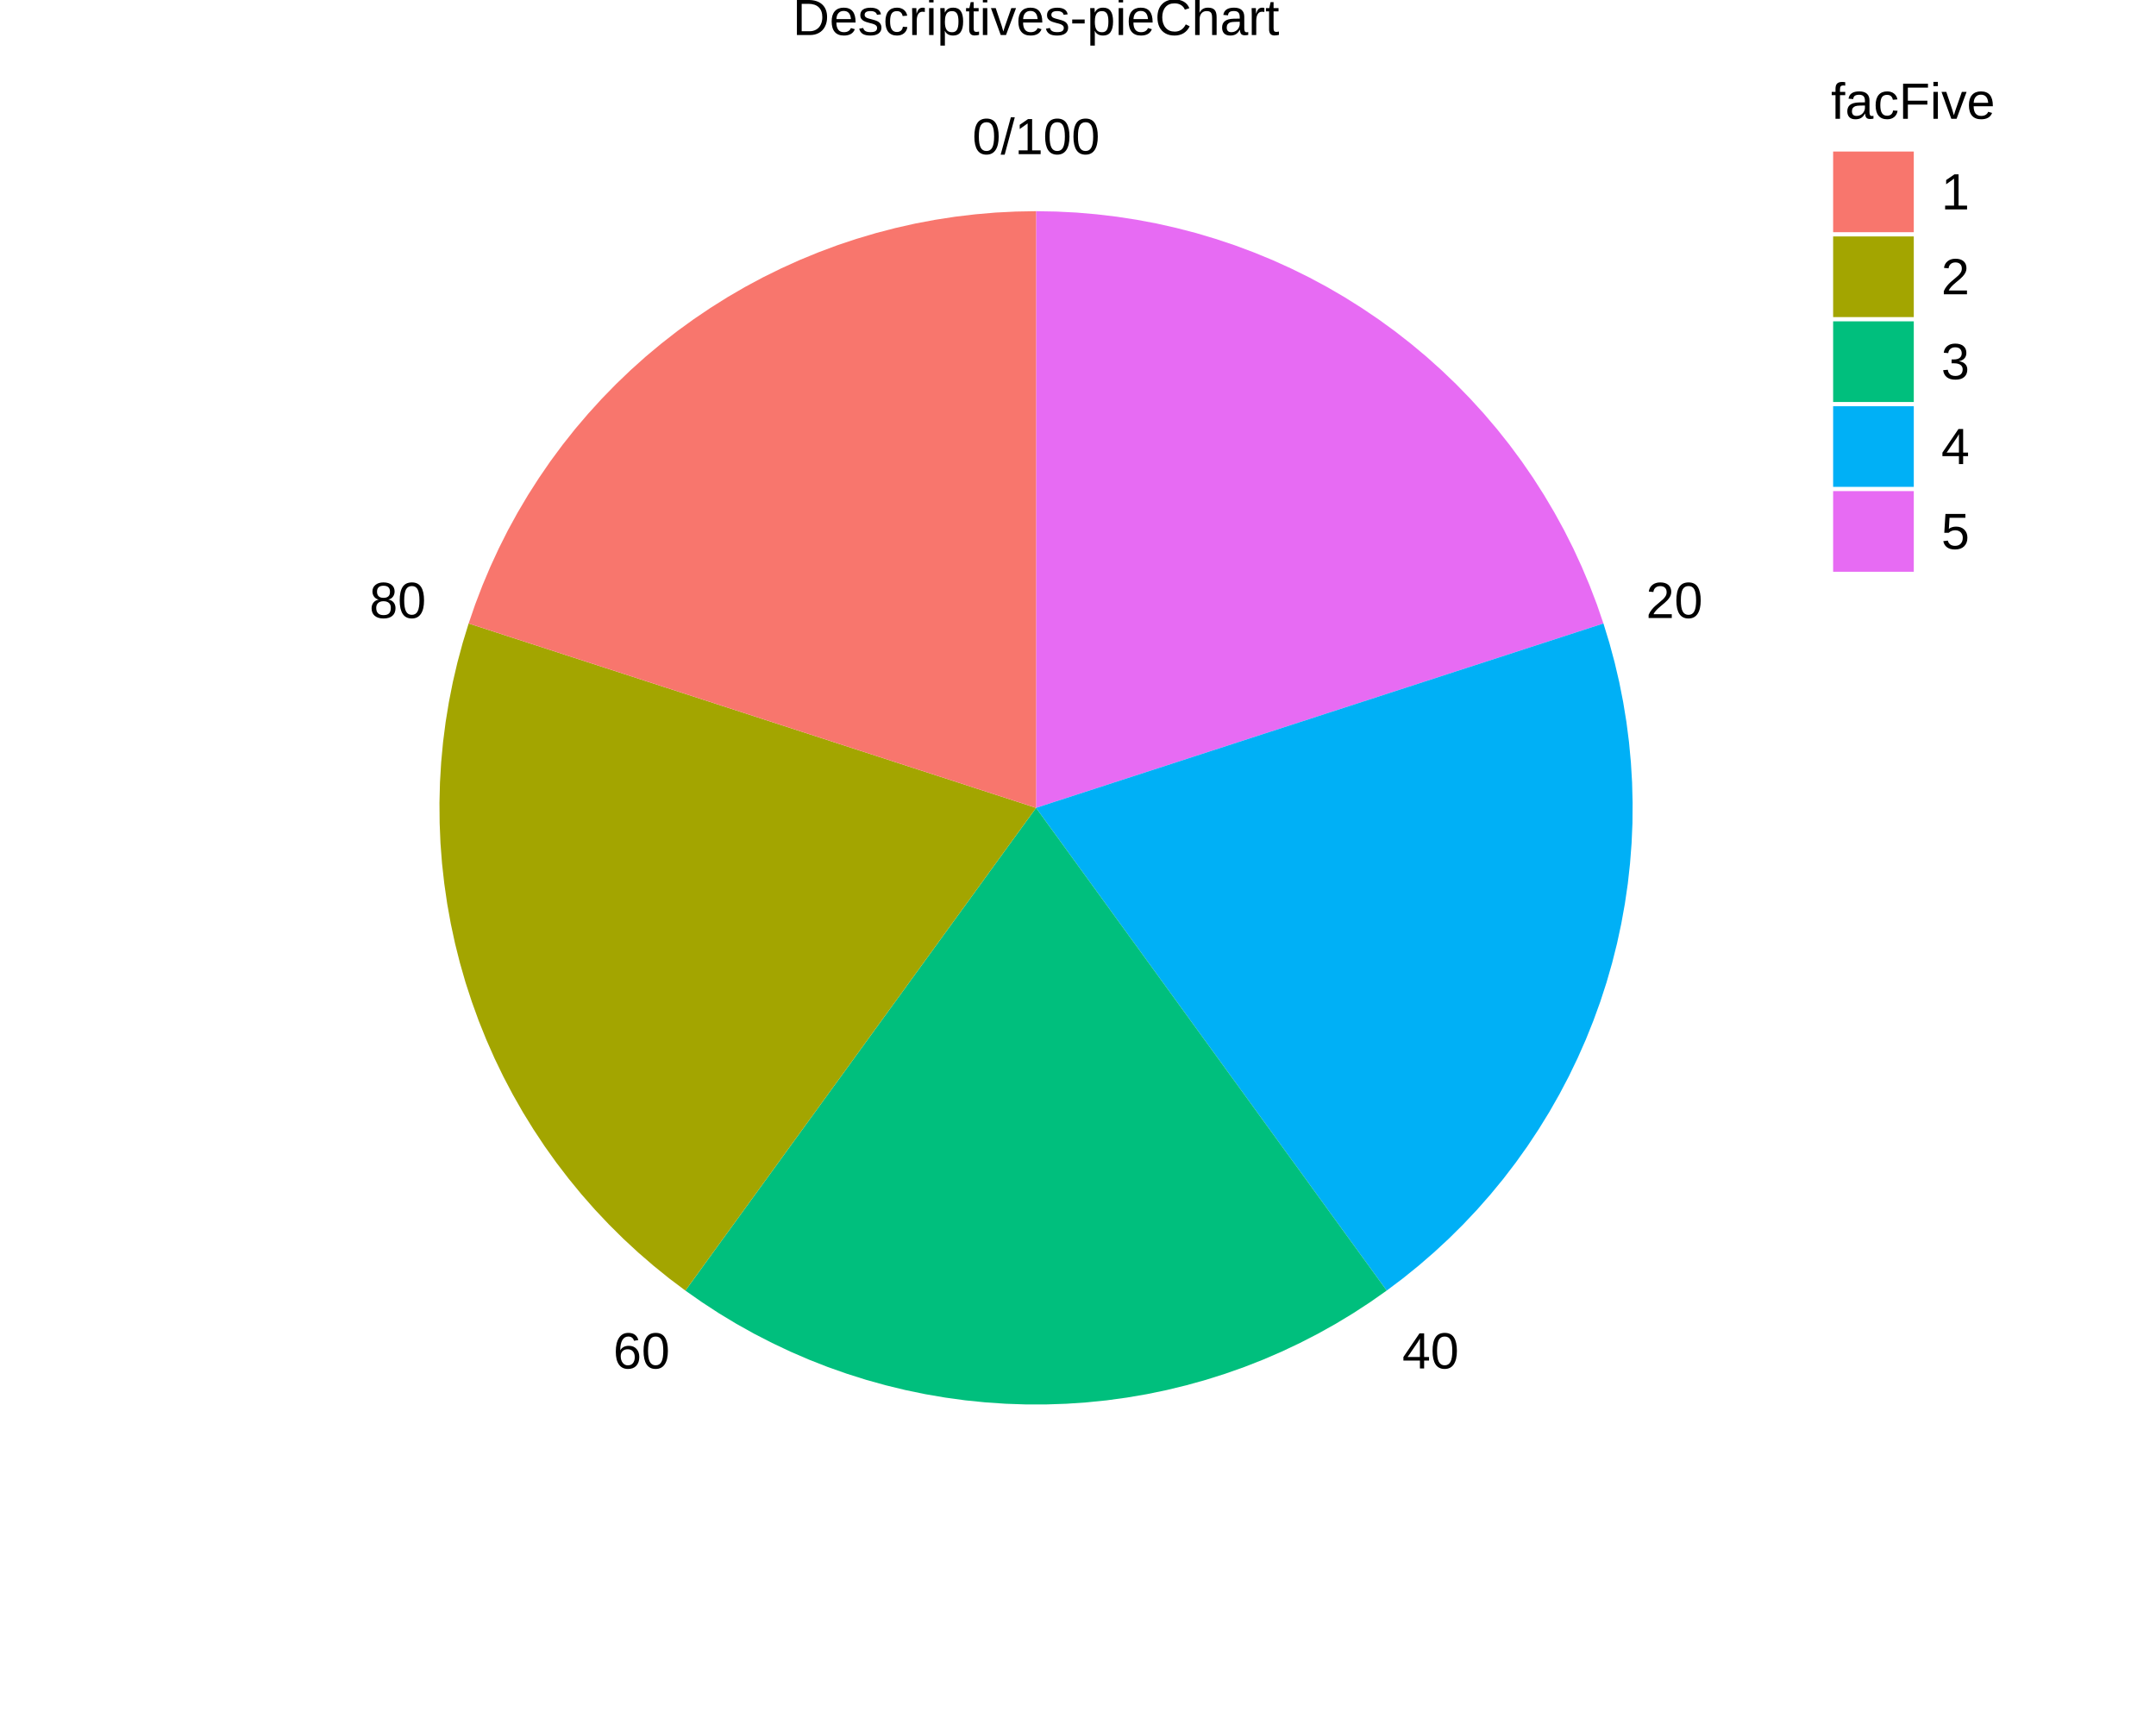
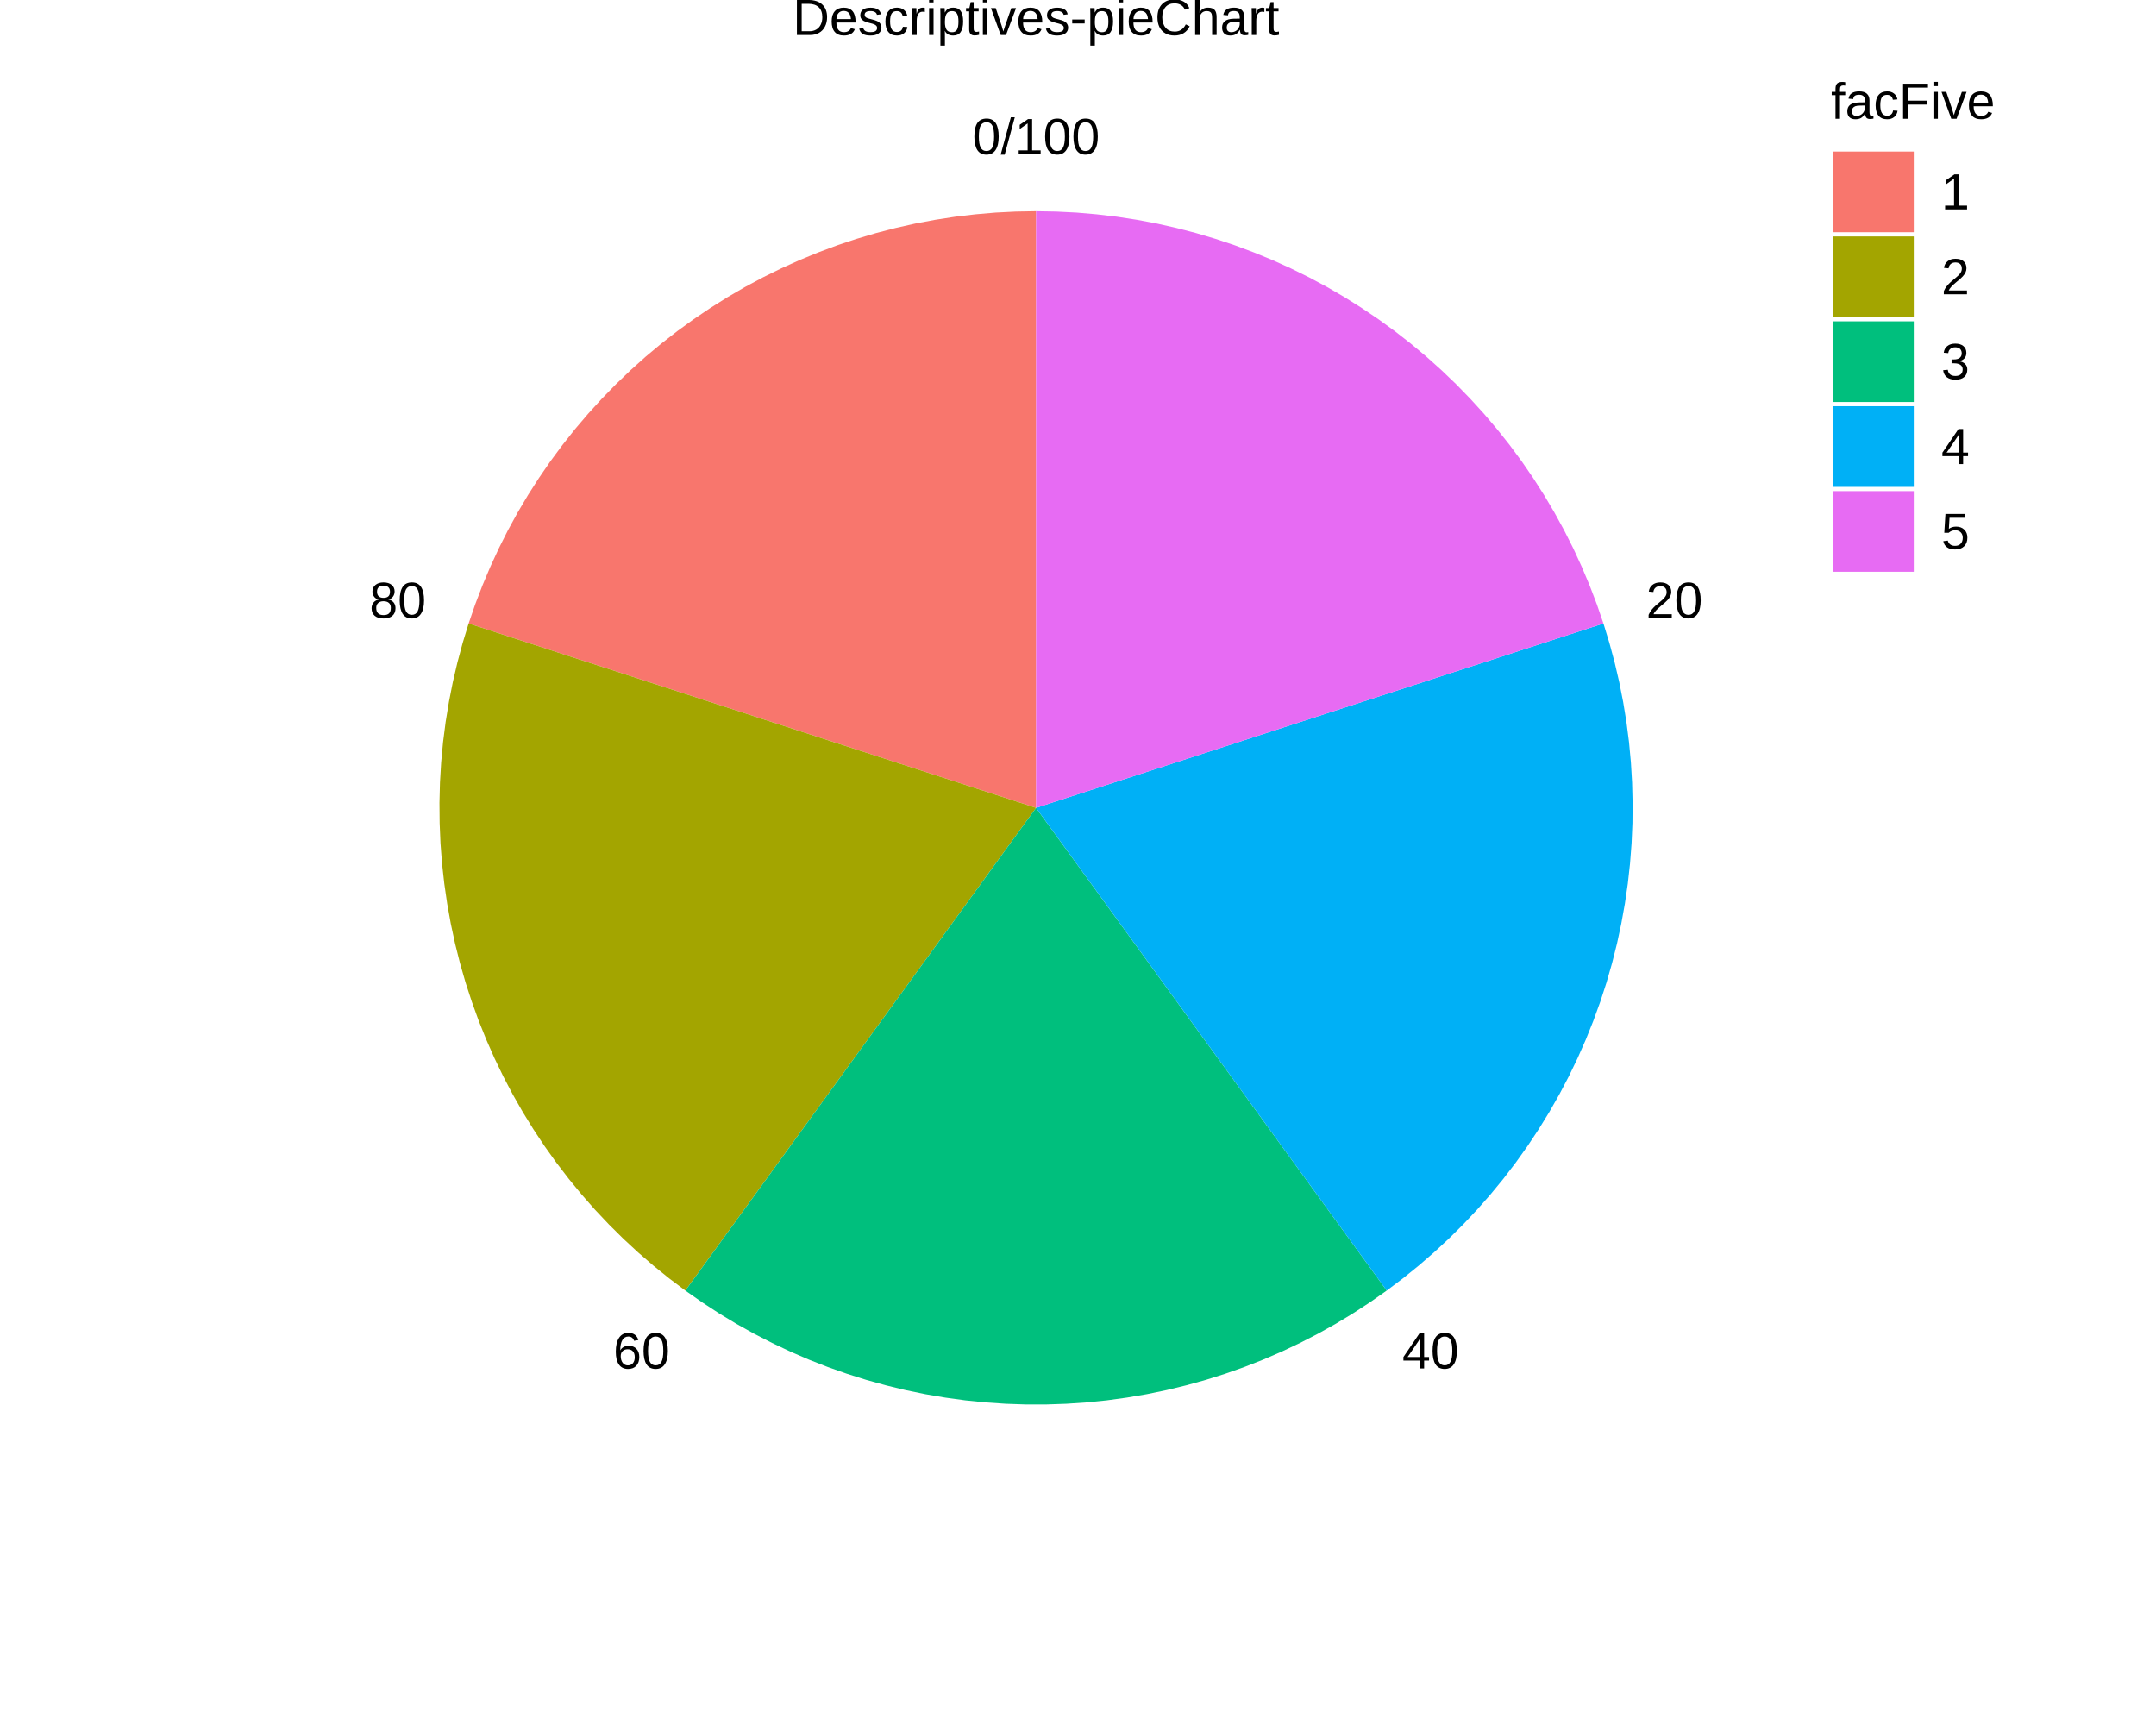
<svg xmlns="http://www.w3.org/2000/svg" viewBox="0 0 720.00 576.00">
  <defs>
    <style type="text/css">
    line, polyline, polygon, path, rect, circle {
      fill: none;
      stroke: #000000;
      stroke-linecap: round;
      stroke-linejoin: round;
      stroke-miterlimit: 10.00;
    }
  </style>
  </defs>
  <rect width="100%" height="100%" style="stroke: none; fill: #FFFFFF;" />
  <defs>
    <clipPath id="cpNDguMjZ8NjcxLjc0fDU3Ni4wMHwwLjAw">
      <rect x="48.26" y="0.00" width="623.49" height="576.00" />
    </clipPath>
  </defs>
  <rect x="48.26" y="0.00" width="623.49" height="576.00" style="stroke-width: 10.67; stroke: none;" clip-path="url(#cpNDguMjZ8NjcxLjc0fDU3Ni4wMHwwLjAw)" />
  <defs>
    <clipPath id="cpMC4wMHw3MjAuMDB8NTc2LjAwfDAuMDA=">
      <rect x="0.00" y="0.00" width="720.00" height="576.00" />
    </clipPath>
  </defs>
  <defs>
    <clipPath id="cpOTYuOTR8NTk1LjAzfDUxOC44MHwyMC43MQ==">
      <rect x="96.94" y="20.71" width="498.09" height="498.09" />
    </clipPath>
  </defs>
  <rect x="96.94" y="20.71" width="498.09" height="498.09" style="stroke-width: 10.67; stroke: none;" clip-path="url(#cpOTYuOTR8NTk1LjAzfDUxOC44MHwyMC43MQ==)" />
+   <polygon points="345.99,269.76 345.99,262.89 345.99,256.02 345.99,249.15 345.99,242.28 345.99,235.41 345.99,228.54 345.99,221.67 345.99,214.80 345.99,207.93 345.99,201.06 345.99,194.19 345.99,187.32 345.99,180.44 345.99,173.57 345.99,166.70 345.99,159.83 345.99,152.96 345.99,146.09 345.99,139.22 345.99,132.35 345.99,125.48 345.99,118.61 345.99,111.74 345.99,104.87 345.99,98.00 345.99,91.13 345.99,84.26 345.99,77.39 345.99,70.52 339.22,70.64 332.46,70.98 325.72,71.56 319.00,72.36 312.32,73.39 305.67,74.64 299.06,76.13 292.52,77.83 286.03,79.76 279.61,81.90 273.27,84.27 267.02,86.84 260.85,89.63 254.78,92.62 248.82,95.82 242.97,99.22 237.24,102.82 231.63,106.61 226.16,110.58 220.82,114.75 215.63,119.08 210.59,123.60 205.71,128.28 200.98,133.13 196.43,138.13 192.04,143.28 187.84,148.58 183.81,154.02 179.98,159.60 176.33,165.30 172.88,171.12 169.63,177.05 166.59,183.09 163.75,189.24 161.12,195.47 158.70,201.79 156.50,208.19 163.04,210.31 169.57,212.44 176.10,214.56 182.64,216.68 189.17,218.81 195.71,220.93 202.24,223.05 208.77,225.17 215.31,227.30 221.84,229.42 228.38,231.54 234.91,233.67 241.44,235.79 247.98,237.91 254.51,240.04 261.05,242.16 267.58,244.28 274.11,246.40 280.65,248.53 287.18,250.65 293.72,252.77 300.25,254.90 306.78,257.02 313.32,259.14 319.85,261.26 326.38,263.39 332.92,265.51 339.45,267.63 345.99,269.76 345.99,269.76 " style="stroke-width: 1.07; stroke: none; fill: #F8766D;" clip-path="url(#cpOTYuOTR8NTk1LjAzfDUxOC44MHwyMC43MQ==)" />
+   <polygon points="345.99,269.76 339.45,267.63 332.92,265.51 326.38,263.39 319.85,261.26 313.32,259.14 306.78,257.02 300.25,254.90 293.72,252.77 287.18,250.65 280.65,248.53 274.11,246.40 267.58,244.28 261.05,242.16 254.51,240.04 247.98,237.91 241.44,235.79 234.91,233.67 228.38,231.54 221.84,229.42 215.31,227.30 208.77,225.17 202.24,223.05 195.71,220.93 189.17,218.81 182.64,216.68 176.10,214.56 169.57,212.44 163.04,210.31 156.50,208.19 154.52,214.66 152.76,221.19 151.22,227.78 149.91,234.42 148.82,241.10 147.96,247.81 147.33,254.55 146.93,261.30 146.76,268.07 146.82,274.83 147.10,281.59 147.62,288.34 148.37,295.06 149.34,301.76 150.54,308.42 151.96,315.03 153.61,321.59 155.48,328.10 157.58,334.53 159.88,340.89 162.41,347.17 165.14,353.36 168.08,359.45 171.23,365.44 174.58,371.32 178.13,377.08 181.87,382.72 185.80,388.23 189.92,393.60 194.21,398.83 198.68,403.91 203.32,408.83 208.13,413.60 213.09,418.19 218.21,422.62 223.47,426.87 228.88,430.94 232.92,425.38 236.96,419.82 240.99,414.27 245.03,408.71 249.07,403.15 253.11,397.59 257.15,392.03 261.18,386.48 265.22,380.92 269.26,375.36 273.30,369.80 277.34,364.24 281.38,358.69 285.41,353.13 289.45,347.57 293.49,342.01 297.53,336.45 301.57,330.90 305.60,325.34 309.64,319.78 313.68,314.22 317.72,308.66 321.76,303.11 325.80,297.55 329.83,291.99 333.87,286.43 337.91,280.87 341.95,275.32 345.99,269.76 345.99,269.76 " style="stroke-width: 1.07; stroke: none; fill: #A3A500;" clip-path="url(#cpOTYuOTR8NTk1LjAzfDUxOC44MHwyMC43MQ==)" />
+   <polygon points="345.99,269.76 341.95,275.32 337.91,280.87 333.87,286.43 329.83,291.99 325.80,297.55 321.76,303.11 317.72,308.66 313.68,314.22 309.64,319.78 305.60,325.34 301.57,330.90 297.53,336.45 293.49,342.01 289.45,347.57 285.41,353.13 281.38,358.69 277.34,364.24 273.30,369.80 269.26,375.36 265.22,380.92 261.18,386.48 257.15,392.03 253.11,397.59 249.07,403.15 245.03,408.71 240.99,414.27 236.96,419.82 232.92,425.38 228.88,430.94 234.42,434.82 240.09,438.52 245.88,442.02 251.79,445.32 257.80,448.41 263.92,451.31 270.13,453.99 276.43,456.46 282.81,458.71 289.27,460.75 295.78,462.56 302.36,464.16 308.99,465.53 315.65,466.67 322.36,467.59 329.09,468.27 335.84,468.73 342.60,468.96 349.37,468.96 356.13,468.73 362.88,468.27 369.61,467.59 376.32,466.67 382.99,465.53 389.61,464.16 396.19,462.56 402.71,460.75 409.16,458.71 415.54,456.46 421.84,453.99 428.05,451.31 434.17,448.41 440.18,445.32 446.09,442.02 451.88,438.52 457.55,434.82 463.09,430.94 459.06,425.38 455.02,419.82 450.98,414.27 446.94,408.71 442.90,403.15 438.86,397.59 434.83,392.03 430.79,386.48 426.75,380.92 422.71,375.36 418.67,369.80 414.64,364.24 410.60,358.69 406.56,353.13 402.52,347.57 398.48,342.01 394.44,336.45 390.41,330.90 386.37,325.34 382.33,319.78 378.29,314.22 374.25,308.66 370.22,303.11 366.18,297.55 362.14,291.99 358.10,286.43 354.06,280.87 350.02,275.32 345.99,269.76 345.99,269.76 " style="stroke-width: 1.07; stroke: none; fill: #00BF7D;" clip-path="url(#cpOTYuOTR8NTk1LjAzfDUxOC44MHwyMC43MQ==)" />
+   <polygon points="345.99,269.76 350.02,275.32 354.06,280.87 358.10,286.43 362.14,291.99 366.18,297.55 370.22,303.11 374.25,308.66 378.29,314.22 382.33,319.78 386.37,325.34 390.41,330.90 394.44,336.45 398.48,342.01 402.52,347.57 406.56,353.13 410.60,358.69 414.64,364.24 418.67,369.80 422.71,375.36 426.75,380.92 430.79,386.48 434.83,392.03 438.86,397.59 442.90,403.15 446.94,408.71 450.98,414.27 455.02,419.82 459.06,425.38 463.09,430.94 468.50,426.87 473.76,422.62 478.88,418.19 483.84,413.60 488.65,408.83 493.29,403.91 497.76,398.83 502.06,393.60 506.17,388.23 510.10,382.72 513.84,377.08 517.39,371.32 520.74,365.44 523.89,359.45 526.83,353.36 529.57,347.17 532.09,340.89 534.40,334.53 536.49,328.10 538.36,321.59 540.01,315.03 541.43,308.42 542.63,301.76 543.61,295.06 544.35,288.34 544.87,281.59 545.16,274.83 545.21,268.07 545.04,261.30 544.64,254.55 544.01,247.81 543.15,241.10 542.06,234.42 540.75,227.78 539.21,221.19 537.45,214.66 535.47,208.19 528.94,210.31 522.40,212.44 515.87,214.56 509.33,216.68 502.80,218.81 496.27,220.93 489.73,223.05 483.20,225.17 476.66,227.30 470.13,229.42 463.60,231.54 457.06,233.67 450.53,235.79 443.99,237.91 437.46,240.04 430.93,242.16 424.39,244.28 417.86,246.40 411.33,248.53 404.79,250.65 398.26,252.77 391.72,254.90 385.19,257.02 378.66,259.14 372.12,261.26 365.59,263.39 359.05,265.51 352.52,267.63 345.99,269.76 345.99,269.76 " style="stroke-width: 1.07; stroke: none; fill: #00B0F6;" clip-path="url(#cpOTYuOTR8NTk1LjAzfDUxOC44MHwyMC43MQ==)" />
  <polygon points="345.99,269.76 352.52,267.63 359.05,265.51 365.59,263.39 372.12,261.26 378.66,259.14 385.19,257.02 391.72,254.90 398.26,252.77 404.79,250.65 411.33,248.53 417.86,246.40 424.39,244.28 430.93,242.16 437.46,240.04 443.99,237.91 450.53,235.79 457.06,233.67 463.60,231.54 470.13,229.42 476.66,227.30 483.20,225.17 489.73,223.05 496.27,220.93 502.80,218.81 509.33,216.68 515.87,214.56 522.40,212.44 528.94,210.31 535.47,208.19 533.27,201.79 530.85,195.47 528.22,189.24 525.39,183.09 522.34,177.05 519.09,171.12 515.64,165.30 512.00,159.60 508.16,154.02 504.14,148.58 499.93,143.28 495.55,138.13 490.99,133.13 486.27,128.28 481.38,123.60 476.34,119.08 471.15,114.75 465.81,110.58 460.34,106.61 454.73,102.82 449.00,99.22 443.15,95.82 437.19,92.62 431.12,89.63 424.96,86.84 418.70,84.27 412.36,81.90 405.94,79.76 399.46,77.83 392.91,76.13 386.31,74.64 379.66,73.39 372.97,72.36 366.25,71.56 359.51,70.98 352.75,70.64 345.99,70.52 345.99,77.39 345.99,84.26 345.99,91.13 345.99,98.00 345.99,104.87 345.99,111.74 345.99,118.61 345.99,125.48 345.99,132.35 345.99,139.22 345.99,146.09 345.99,152.96 345.99,159.83 345.99,166.70 345.99,173.57 345.99,180.44 345.99,187.32 345.99,194.19 345.99,201.06 345.99,207.93 345.99,214.80 345.99,221.67 345.99,228.54 345.99,235.41 345.99,242.28 345.99,249.15 345.99,256.02 345.99,262.89 345.99,269.76 345.99,269.76 " style="stroke-width: 1.07; stroke: none; fill: #E76BF3;" clip-path="url(#cpOTYuOTR8NTk1LjAzfDUxOC44MHwyMC43MQ==)" />
-   <polygon points="345.99,269.76 350.02,275.32 354.06,280.87 358.10,286.43 362.14,291.99 366.18,297.55 370.22,303.11 374.25,308.66 378.29,314.22 382.33,319.78 386.37,325.34 390.41,330.90 394.44,336.45 398.48,342.01 402.52,347.57 406.56,353.13 410.60,358.69 414.64,364.24 418.67,369.80 422.71,375.36 426.75,380.92 430.79,386.48 434.83,392.03 438.86,397.59 442.90,403.15 446.94,408.71 450.98,414.27 455.02,419.82 459.06,425.38 463.09,430.94 468.50,426.87 473.76,422.62 478.88,418.19 483.84,413.60 488.65,408.83 493.29,403.91 497.76,398.83 502.06,393.60 506.17,388.23 510.10,382.72 513.84,377.08 517.39,371.32 520.74,365.44 523.89,359.45 526.83,353.36 529.57,347.17 532.09,340.89 534.40,334.53 536.49,328.10 538.36,321.59 540.01,315.03 541.43,308.42 542.63,301.76 543.61,295.06 544.35,288.34 544.87,281.59 545.16,274.83 545.21,268.07 545.04,261.30 544.64,254.55 544.01,247.81 543.15,241.10 542.06,234.42 540.75,227.78 539.21,221.19 537.45,214.66 535.47,208.19 528.94,210.31 522.40,212.44 515.87,214.56 509.33,216.68 502.80,218.81 496.27,220.93 489.73,223.05 483.20,225.17 476.66,227.30 470.13,229.42 463.60,231.54 457.06,233.67 450.53,235.79 443.99,237.91 437.46,240.04 430.93,242.16 424.39,244.28 417.86,246.40 411.33,248.53 404.79,250.65 398.26,252.77 391.72,254.90 385.19,257.02 378.66,259.14 372.12,261.26 365.59,263.39 359.05,265.51 352.52,267.63 345.99,269.76 345.99,269.76 " style="stroke-width: 1.07; stroke: none; fill: #00B0F6;" clip-path="url(#cpOTYuOTR8NTk1LjAzfDUxOC44MHwyMC43MQ==)" />
-   <polygon points="345.99,269.76 341.95,275.32 337.91,280.87 333.87,286.43 329.83,291.99 325.80,297.55 321.76,303.11 317.72,308.66 313.68,314.22 309.64,319.78 305.60,325.34 301.57,330.90 297.53,336.45 293.49,342.01 289.45,347.57 285.41,353.13 281.38,358.69 277.34,364.24 273.30,369.80 269.26,375.36 265.22,380.92 261.18,386.48 257.15,392.03 253.11,397.59 249.07,403.15 245.03,408.71 240.99,414.27 236.96,419.82 232.92,425.38 228.88,430.94 234.42,434.82 240.09,438.52 245.88,442.02 251.79,445.32 257.80,448.41 263.92,451.31 270.13,453.99 276.43,456.46 282.81,458.71 289.27,460.75 295.78,462.56 302.36,464.16 308.99,465.53 315.65,466.67 322.36,467.59 329.09,468.27 335.84,468.73 342.60,468.96 349.37,468.96 356.13,468.73 362.88,468.27 369.61,467.59 376.32,466.67 382.99,465.53 389.61,464.16 396.19,462.56 402.71,460.75 409.16,458.71 415.54,456.46 421.84,453.99 428.05,451.31 434.17,448.41 440.18,445.32 446.09,442.02 451.88,438.52 457.55,434.82 463.09,430.94 459.06,425.38 455.02,419.82 450.98,414.27 446.94,408.71 442.90,403.15 438.86,397.59 434.83,392.03 430.79,386.48 426.75,380.92 422.71,375.36 418.67,369.80 414.64,364.24 410.60,358.69 406.56,353.13 402.52,347.57 398.48,342.01 394.44,336.45 390.41,330.90 386.37,325.34 382.33,319.78 378.29,314.22 374.25,308.66 370.22,303.11 366.18,297.55 362.14,291.99 358.10,286.43 354.06,280.87 350.02,275.32 345.99,269.76 345.99,269.76 " style="stroke-width: 1.07; stroke: none; fill: #00BF7D;" clip-path="url(#cpOTYuOTR8NTk1LjAzfDUxOC44MHwyMC43MQ==)" />
-   <polygon points="345.99,269.76 339.45,267.63 332.92,265.51 326.38,263.39 319.85,261.26 313.32,259.14 306.78,257.02 300.25,254.90 293.72,252.77 287.18,250.65 280.65,248.53 274.11,246.40 267.58,244.28 261.05,242.16 254.51,240.04 247.98,237.91 241.44,235.79 234.91,233.67 228.38,231.54 221.84,229.42 215.31,227.30 208.77,225.17 202.24,223.05 195.71,220.93 189.17,218.81 182.64,216.68 176.10,214.56 169.57,212.44 163.04,210.31 156.50,208.19 154.52,214.66 152.76,221.19 151.22,227.78 149.91,234.42 148.82,241.10 147.96,247.81 147.33,254.55 146.93,261.30 146.76,268.07 146.82,274.83 147.10,281.59 147.62,288.34 148.37,295.06 149.34,301.76 150.54,308.42 151.96,315.03 153.61,321.59 155.48,328.10 157.58,334.53 159.88,340.89 162.41,347.17 165.14,353.36 168.08,359.45 171.23,365.44 174.58,371.32 178.13,377.08 181.87,382.72 185.80,388.23 189.92,393.60 194.21,398.83 198.68,403.91 203.32,408.83 208.13,413.60 213.09,418.19 218.21,422.62 223.47,426.87 228.88,430.94 232.92,425.38 236.96,419.82 240.99,414.27 245.03,408.71 249.07,403.15 253.11,397.59 257.15,392.03 261.18,386.48 265.22,380.92 269.26,375.36 273.30,369.80 277.34,364.24 281.38,358.69 285.41,353.13 289.45,347.57 293.49,342.01 297.53,336.45 301.57,330.90 305.60,325.34 309.64,319.78 313.68,314.22 317.72,308.66 321.76,303.11 325.80,297.55 329.83,291.99 333.87,286.43 337.91,280.87 341.95,275.32 345.99,269.76 345.99,269.76 " style="stroke-width: 1.07; stroke: none; fill: #A3A500;" clip-path="url(#cpOTYuOTR8NTk1LjAzfDUxOC44MHwyMC43MQ==)" />
-   <polygon points="345.99,269.76 345.99,262.89 345.99,256.02 345.99,249.15 345.99,242.28 345.99,235.41 345.99,228.54 345.99,221.67 345.99,214.80 345.99,207.93 345.99,201.06 345.99,194.19 345.99,187.32 345.99,180.44 345.99,173.57 345.99,166.70 345.99,159.83 345.99,152.96 345.99,146.09 345.99,139.22 345.99,132.35 345.99,125.48 345.99,118.61 345.99,111.74 345.99,104.87 345.99,98.00 345.99,91.13 345.99,84.26 345.99,77.39 345.99,70.52 339.22,70.64 332.46,70.98 325.72,71.56 319.00,72.36 312.32,73.39 305.67,74.64 299.06,76.13 292.52,77.83 286.03,79.76 279.61,81.90 273.27,84.27 267.02,86.84 260.85,89.63 254.78,92.62 248.82,95.82 242.97,99.22 237.24,102.82 231.63,106.61 226.16,110.58 220.82,114.75 215.63,119.08 210.59,123.60 205.71,128.28 200.98,133.13 196.43,138.13 192.04,143.28 187.84,148.58 183.81,154.02 179.98,159.60 176.33,165.30 172.88,171.12 169.63,177.05 166.59,183.09 163.75,189.24 161.12,195.47 158.70,201.79 156.50,208.19 163.04,210.31 169.57,212.44 176.10,214.56 182.64,216.68 189.17,218.81 195.71,220.93 202.24,223.05 208.77,225.17 215.31,227.30 221.84,229.42 228.38,231.54 234.91,233.67 241.44,235.79 247.98,237.91 254.51,240.04 261.05,242.16 267.58,244.28 274.11,246.40 280.65,248.53 287.18,250.65 293.72,252.77 300.25,254.90 306.78,257.02 313.32,259.14 319.85,261.26 326.38,263.39 332.92,265.51 339.45,267.63 345.99,269.76 345.99,269.76 " style="stroke-width: 1.07; stroke: none; fill: #F8766D;" clip-path="url(#cpOTYuOTR8NTk1LjAzfDUxOC44MHwyMC43MQ==)" />
  <g clip-path="url(#cpOTYuOTR8NTk1LjAzfDUxOC44MHwyMC43MQ==)">
    <text x="549.70" y="206.35" style="font-size: 17.00px; font-family: Liberation Sans;" textLength="18.91px" lengthAdjust="spacingAndGlyphs">20</text>
  </g>
  <g clip-path="url(#cpOTYuOTR8NTk1LjAzfDUxOC44MHwyMC43MQ==)">
    <text x="468.28" y="456.94" style="font-size: 17.00px; font-family: Liberation Sans;" textLength="18.91px" lengthAdjust="spacingAndGlyphs">40</text>
  </g>
  <g clip-path="url(#cpOTYuOTR8NTk1LjAzfDUxOC44MHwyMC43MQ==)">
    <text x="204.79" y="456.94" style="font-size: 17.00px; font-family: Liberation Sans;" textLength="18.91px" lengthAdjust="spacingAndGlyphs">60</text>
  </g>
  <g clip-path="url(#cpOTYuOTR8NTk1LjAzfDUxOC44MHwyMC43MQ==)">
    <text x="123.36" y="206.35" style="font-size: 17.00px; font-family: Liberation Sans;" textLength="18.91px" lengthAdjust="spacingAndGlyphs">80</text>
  </g>
  <g clip-path="url(#cpOTYuOTR8NTk1LjAzfDUxOC44MHwyMC43MQ==)">
    <text x="324.72" y="51.47" style="font-size: 17.00px; font-family: Liberation Sans;" textLength="42.53px" lengthAdjust="spacingAndGlyphs">0/100</text>
  </g>
  <rect x="96.94" y="20.71" width="498.09" height="498.09" style="stroke-width: 0.00; stroke: none;" clip-path="url(#cpOTYuOTR8NTk1LjAzfDUxOC44MHwyMC43MQ==)" />
  <defs>
    <clipPath id="cpMC4wMHw3MjAuMDB8NTc2LjAwfDAuMDA=">
      <rect x="0.00" y="0.00" width="720.00" height="576.00" />
    </clipPath>
  </defs>
  <polyline points="96.94,518.80 96.94,20.71 " style="stroke-width: 0.00; stroke: none; stroke-linecap: butt;" clip-path="url(#cpMC4wMHw3MjAuMDB8NTc2LjAwfDAuMDA=)" />
  <polyline points="96.94,518.80 595.03,518.80 " style="stroke-width: 0.00; stroke: none; stroke-linecap: butt;" clip-path="url(#cpMC4wMHw3MjAuMDB8NTc2LjAwfDAuMDA=)" />
  <rect x="605.99" y="20.71" width="65.76" height="176.39" style="stroke-width: 0.75; stroke: none;" clip-path="url(#cpMC4wMHw3MjAuMDB8NTc2LjAwfDAuMDA=)" />
  <rect x="605.99" y="20.71" width="65.76" height="176.39" style="stroke-width: 10.67; stroke: none;" clip-path="url(#cpMC4wMHw3MjAuMDB8NTc2LjAwfDAuMDA=)" />
  <g clip-path="url(#cpMC4wMHw3MjAuMDB8NTc2LjAwfDAuMDA=)">
    <text x="611.47" y="39.66" style="font-size: 17.00px; font-family: Liberation Sans;" textLength="54.80px" lengthAdjust="spacingAndGlyphs">facFive</text>
  </g>
  <rect x="611.47" y="49.90" width="28.35" height="28.35" style="stroke-width: 10.67; stroke: none;" clip-path="url(#cpMC4wMHw3MjAuMDB8NTc2LjAwfDAuMDA=)" />
  <rect x="612.18" y="50.60" width="26.93" height="26.93" style="stroke-width: 1.07; stroke: none; stroke-linecap: square; stroke-linejoin: miter; fill: #F8766D;" clip-path="url(#cpMC4wMHw3MjAuMDB8NTc2LjAwfDAuMDA=)" />
  <rect x="611.47" y="78.24" width="28.35" height="28.35" style="stroke-width: 10.67; stroke: none;" clip-path="url(#cpMC4wMHw3MjAuMDB8NTc2LjAwfDAuMDA=)" />
  <rect x="612.18" y="78.95" width="26.93" height="26.93" style="stroke-width: 1.07; stroke: none; stroke-linecap: square; stroke-linejoin: miter; fill: #A3A500;" clip-path="url(#cpMC4wMHw3MjAuMDB8NTc2LjAwfDAuMDA=)" />
  <rect x="611.47" y="106.59" width="28.35" height="28.35" style="stroke-width: 10.67; stroke: none;" clip-path="url(#cpMC4wMHw3MjAuMDB8NTc2LjAwfDAuMDA=)" />
  <rect x="612.18" y="107.30" width="26.93" height="26.93" style="stroke-width: 1.07; stroke: none; stroke-linecap: square; stroke-linejoin: miter; fill: #00BF7D;" clip-path="url(#cpMC4wMHw3MjAuMDB8NTc2LjAwfDAuMDA=)" />
  <rect x="611.47" y="134.94" width="28.35" height="28.35" style="stroke-width: 10.67; stroke: none;" clip-path="url(#cpMC4wMHw3MjAuMDB8NTc2LjAwfDAuMDA=)" />
  <rect x="612.18" y="135.64" width="26.93" height="26.93" style="stroke-width: 1.07; stroke: none; stroke-linecap: square; stroke-linejoin: miter; fill: #00B0F6;" clip-path="url(#cpMC4wMHw3MjAuMDB8NTc2LjAwfDAuMDA=)" />
  <rect x="611.47" y="163.28" width="28.35" height="28.35" style="stroke-width: 10.67; stroke: none;" clip-path="url(#cpMC4wMHw3MjAuMDB8NTc2LjAwfDAuMDA=)" />
  <rect x="612.18" y="163.99" width="26.93" height="26.93" style="stroke-width: 1.07; stroke: none; stroke-linecap: square; stroke-linejoin: miter; fill: #E76BF3;" clip-path="url(#cpMC4wMHw3MjAuMDB8NTc2LjAwfDAuMDA=)" />
  <g clip-path="url(#cpMC4wMHw3MjAuMDB8NTc2LjAwfDAuMDA=)">
    <text x="648.28" y="69.92" style="font-size: 17.00px; font-family: Liberation Sans;" textLength="9.45px" lengthAdjust="spacingAndGlyphs">1</text>
  </g>
  <g clip-path="url(#cpMC4wMHw3MjAuMDB8NTc2LjAwfDAuMDA=)">
    <text x="648.28" y="98.27" style="font-size: 17.00px; font-family: Liberation Sans;" textLength="9.45px" lengthAdjust="spacingAndGlyphs">2</text>
  </g>
  <g clip-path="url(#cpMC4wMHw3MjAuMDB8NTc2LjAwfDAuMDA=)">
    <text x="648.28" y="126.61" style="font-size: 17.00px; font-family: Liberation Sans;" textLength="9.45px" lengthAdjust="spacingAndGlyphs">3</text>
  </g>
  <g clip-path="url(#cpMC4wMHw3MjAuMDB8NTc2LjAwfDAuMDA=)">
    <text x="648.28" y="154.96" style="font-size: 17.00px; font-family: Liberation Sans;" textLength="9.45px" lengthAdjust="spacingAndGlyphs">4</text>
  </g>
  <g clip-path="url(#cpMC4wMHw3MjAuMDB8NTc2LjAwfDAuMDA=)">
    <text x="648.28" y="183.31" style="font-size: 17.00px; font-family: Liberation Sans;" textLength="9.45px" lengthAdjust="spacingAndGlyphs">5</text>
  </g>
  <g clip-path="url(#cpMC4wMHw3MjAuMDB8NTc2LjAwfDAuMDA=)">
    <text x="264.74" y="11.70" style="font-size: 17.00px; font-family: Liberation Sans;" textLength="162.48px" lengthAdjust="spacingAndGlyphs">Descriptives-pieChart</text>
  </g>
</svg>
